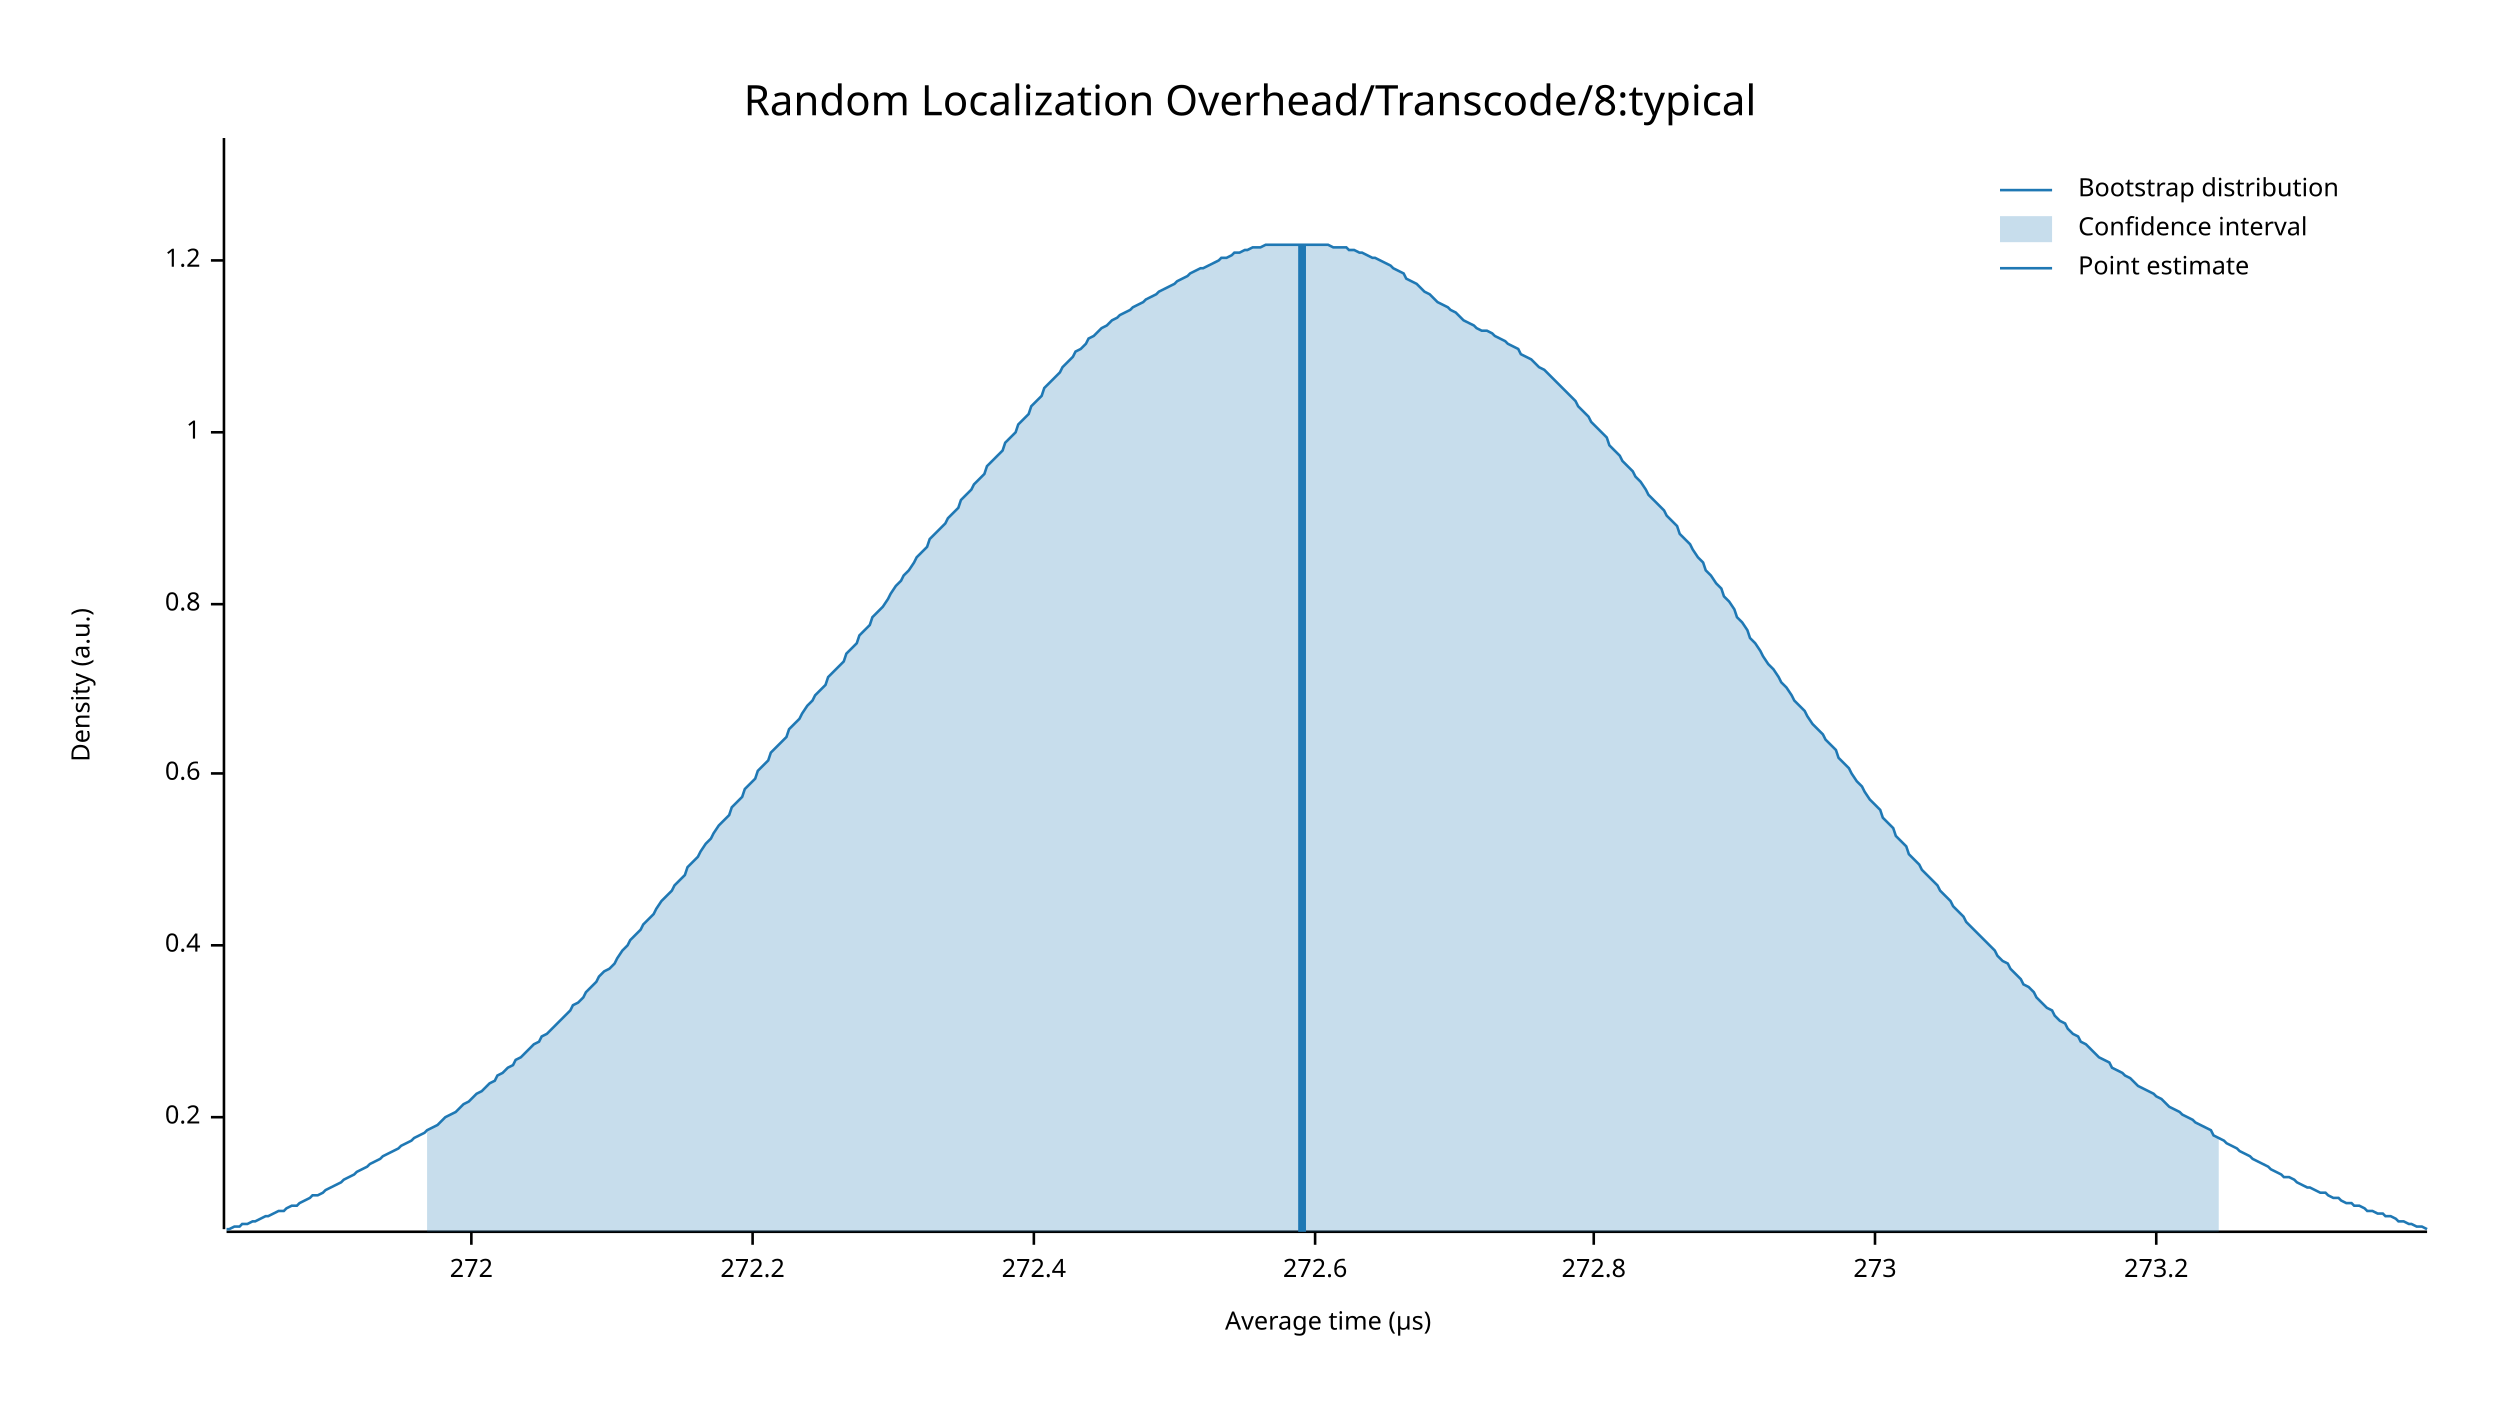
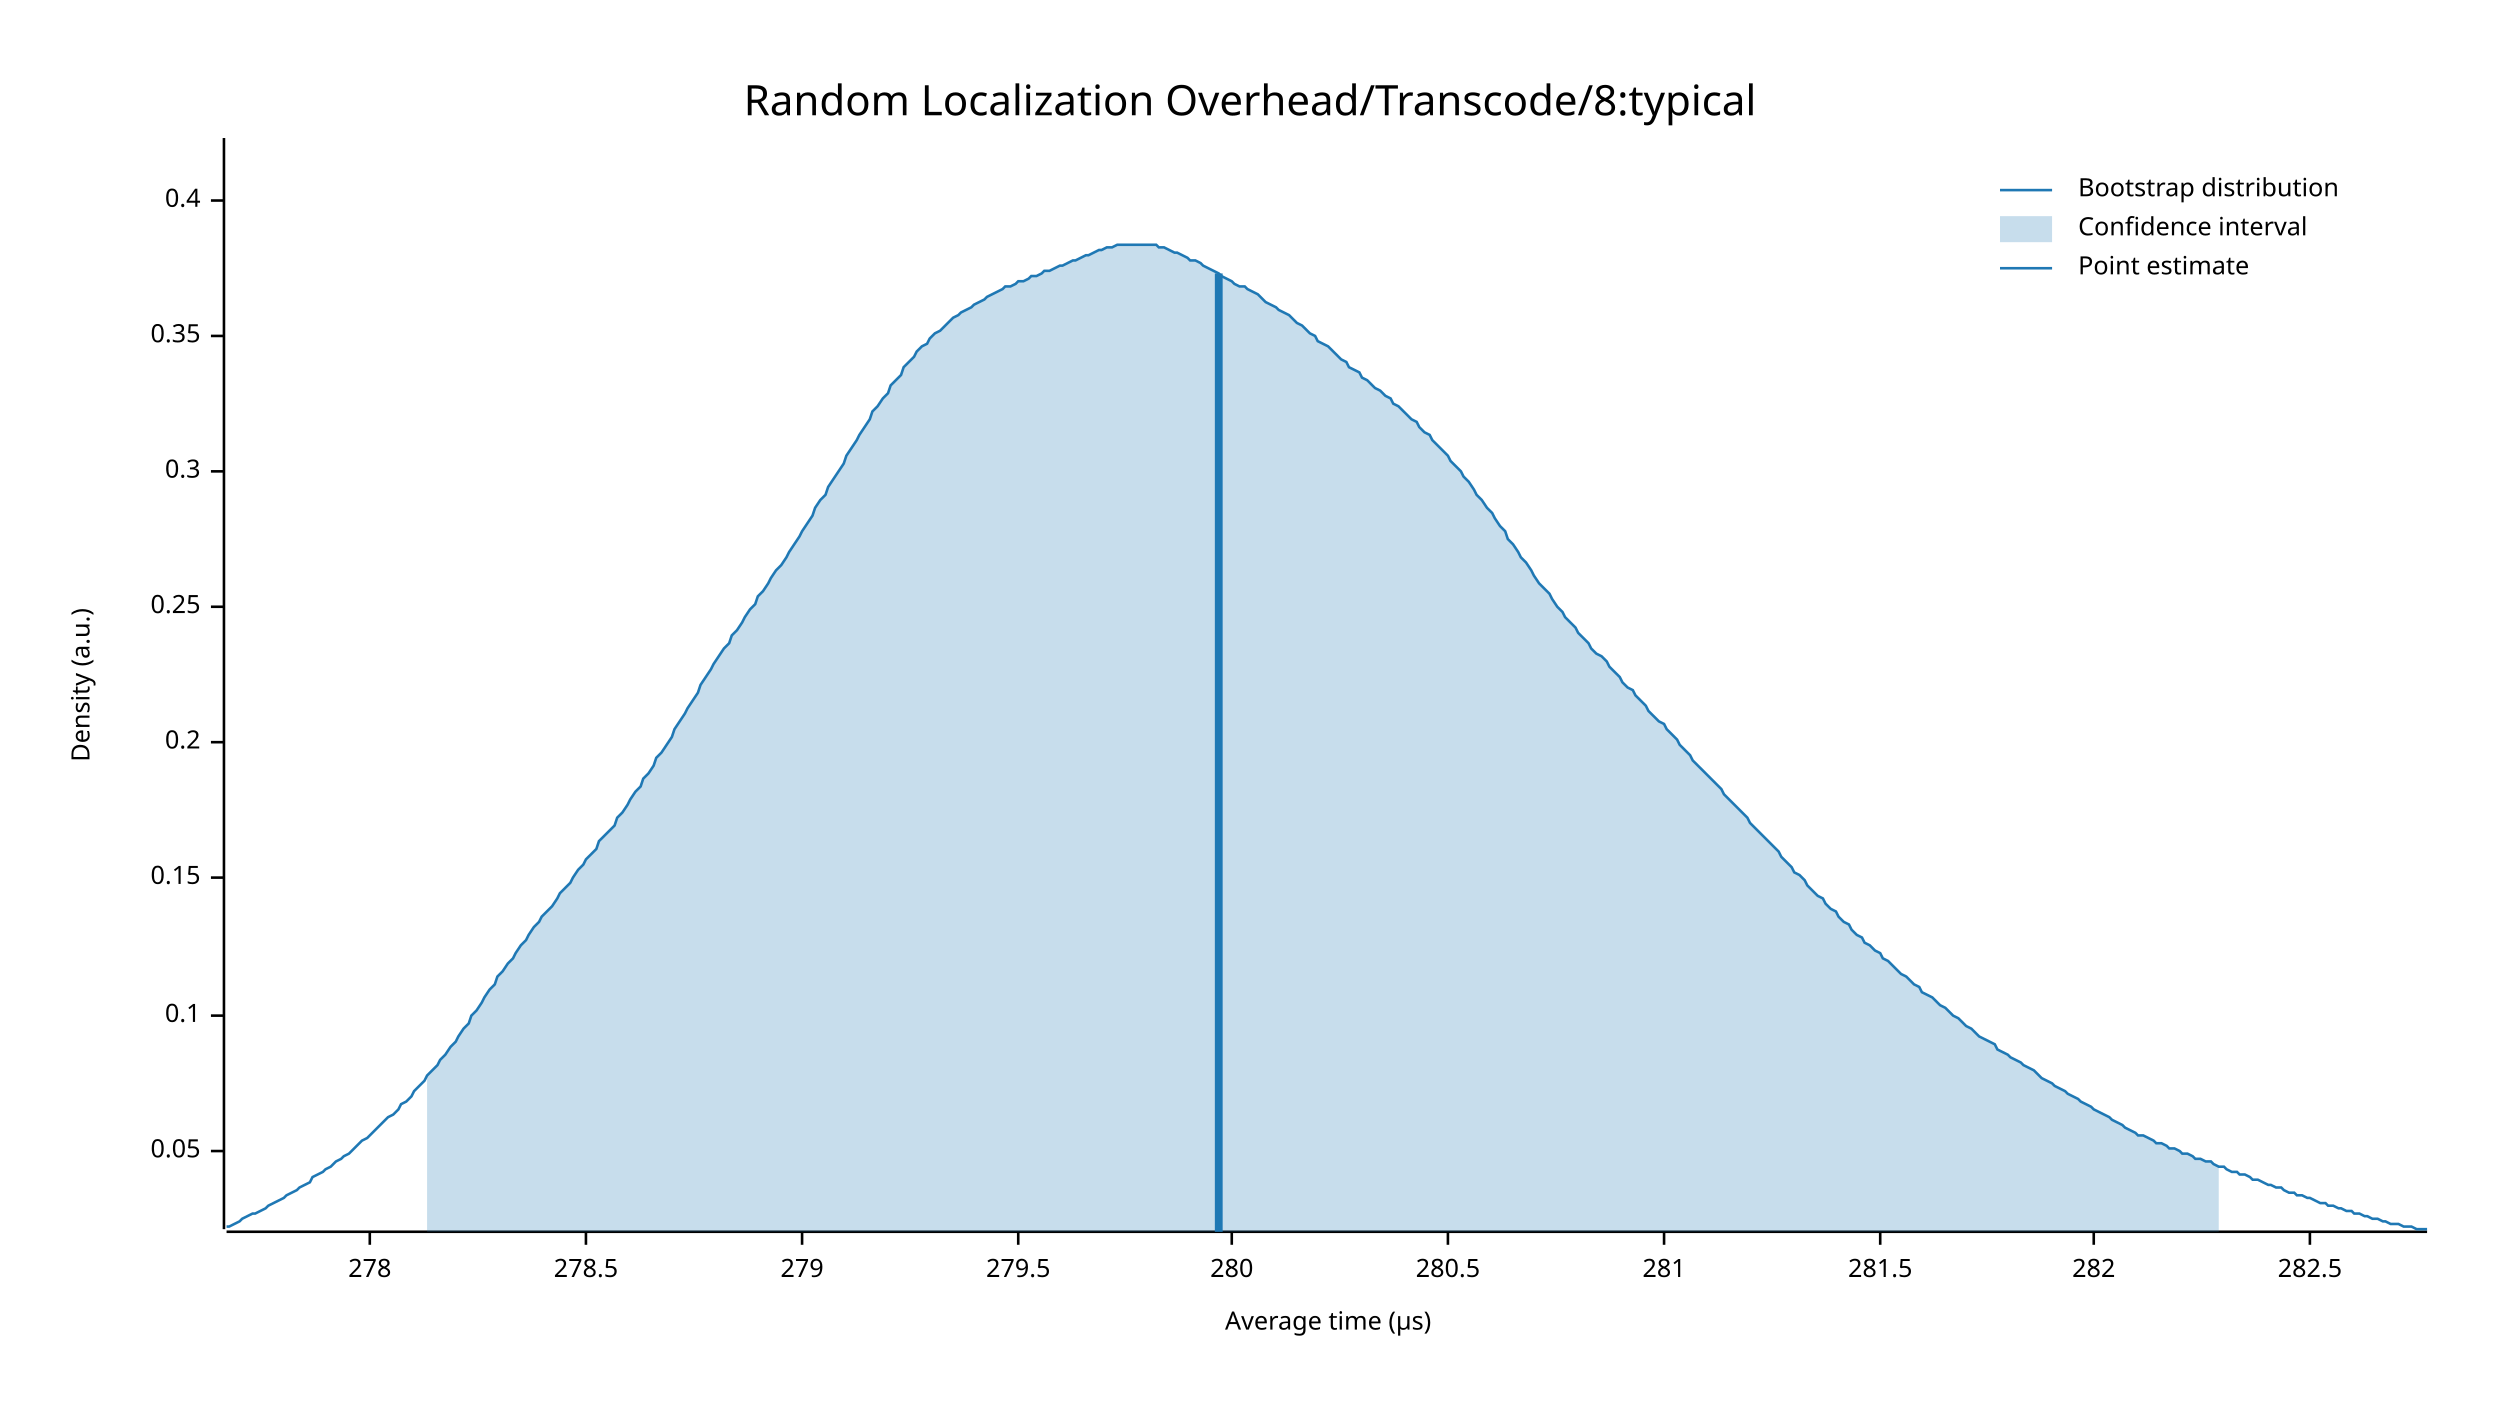
<svg xmlns="http://www.w3.org/2000/svg" width="960" height="540" viewBox="0 0 960 540">
  <text x="480" y="32" dy="0.76em" text-anchor="middle" font-family="sans-serif" font-size="16.129" opacity="1" fill="#000000">
Random Localization Overhead/Transcode/8:typical
</text>
  <text x="27" y="263" dy="0.76em" text-anchor="middle" font-family="sans-serif" font-size="9.677" opacity="1" fill="#000000" transform="rotate(270, 27, 263)">
Density (a.u.)
</text>
  <text x="510" y="513" dy="-0.5ex" text-anchor="middle" font-family="sans-serif" font-size="9.677" opacity="1" fill="#000000">
Average time (µs)
</text>
  <polyline fill="none" opacity="1" stroke="#000000" stroke-width="1" points="86,53 86,472 " />
-   <text x="77" y="429" dy="0.5ex" text-anchor="end" font-family="sans-serif" font-size="9.677" opacity="1" fill="#000000">
+   <text x="77" y="442" dy="0.5ex" text-anchor="end" font-family="sans-serif" font-size="9.677" opacity="1" fill="#000000">
+ 0.05
+ </text>
+   <polyline fill="none" opacity="1" stroke="#000000" stroke-width="1" points="81,442 86,442 " />
+   <text x="77" y="390" dy="0.5ex" text-anchor="end" font-family="sans-serif" font-size="9.677" opacity="1" fill="#000000">
+ 0.1
+ </text>
+   <polyline fill="none" opacity="1" stroke="#000000" stroke-width="1" points="81,390 86,390 " />
+   <text x="77" y="337" dy="0.5ex" text-anchor="end" font-family="sans-serif" font-size="9.677" opacity="1" fill="#000000">
+ 0.15
+ </text>
+   <polyline fill="none" opacity="1" stroke="#000000" stroke-width="1" points="81,337 86,337 " />
+   <text x="77" y="285" dy="0.5ex" text-anchor="end" font-family="sans-serif" font-size="9.677" opacity="1" fill="#000000">
0.2
</text>
-   <polyline fill="none" opacity="1" stroke="#000000" stroke-width="1" points="81,429 86,429 " />
-   <text x="77" y="363" dy="0.5ex" text-anchor="end" font-family="sans-serif" font-size="9.677" opacity="1" fill="#000000">
+   <polyline fill="none" opacity="1" stroke="#000000" stroke-width="1" points="81,285 86,285 " />
+   <text x="77" y="233" dy="0.5ex" text-anchor="end" font-family="sans-serif" font-size="9.677" opacity="1" fill="#000000">
+ 0.25
+ </text>
+   <polyline fill="none" opacity="1" stroke="#000000" stroke-width="1" points="81,233 86,233 " />
+   <text x="77" y="181" dy="0.5ex" text-anchor="end" font-family="sans-serif" font-size="9.677" opacity="1" fill="#000000">
+ 0.3
+ </text>
+   <polyline fill="none" opacity="1" stroke="#000000" stroke-width="1" points="81,181 86,181 " />
+   <text x="77" y="129" dy="0.5ex" text-anchor="end" font-family="sans-serif" font-size="9.677" opacity="1" fill="#000000">
+ 0.35
+ </text>
+   <polyline fill="none" opacity="1" stroke="#000000" stroke-width="1" points="81,129 86,129 " />
+   <text x="77" y="77" dy="0.5ex" text-anchor="end" font-family="sans-serif" font-size="9.677" opacity="1" fill="#000000">
0.4
</text>
-   <polyline fill="none" opacity="1" stroke="#000000" stroke-width="1" points="81,363 86,363 " />
-   <text x="77" y="297" dy="0.5ex" text-anchor="end" font-family="sans-serif" font-size="9.677" opacity="1" fill="#000000">
- 0.6
+   <polyline fill="none" opacity="1" stroke="#000000" stroke-width="1" points="81,77 86,77 " />
+   <polyline fill="none" opacity="1" stroke="#000000" stroke-width="1" points="87,473 932,473 " />
+   <text x="142" y="483" dy="0.76em" text-anchor="middle" font-family="sans-serif" font-size="9.677" opacity="1" fill="#000000">
+ 278
</text>
-   <polyline fill="none" opacity="1" stroke="#000000" stroke-width="1" points="81,297 86,297 " />
-   <text x="77" y="232" dy="0.5ex" text-anchor="end" font-family="sans-serif" font-size="9.677" opacity="1" fill="#000000">
- 0.8
+   <polyline fill="none" opacity="1" stroke="#000000" stroke-width="1" points="142,473 142,478 " />
+   <text x="225" y="483" dy="0.76em" text-anchor="middle" font-family="sans-serif" font-size="9.677" opacity="1" fill="#000000">
+ 278.5
</text>
-   <polyline fill="none" opacity="1" stroke="#000000" stroke-width="1" points="81,232 86,232 " />
-   <text x="77" y="166" dy="0.5ex" text-anchor="end" font-family="sans-serif" font-size="9.677" opacity="1" fill="#000000">
- 1
+   <polyline fill="none" opacity="1" stroke="#000000" stroke-width="1" points="225,473 225,478 " />
+   <text x="308" y="483" dy="0.76em" text-anchor="middle" font-family="sans-serif" font-size="9.677" opacity="1" fill="#000000">
+ 279
</text>
-   <polyline fill="none" opacity="1" stroke="#000000" stroke-width="1" points="81,166 86,166 " />
-   <text x="77" y="100" dy="0.5ex" text-anchor="end" font-family="sans-serif" font-size="9.677" opacity="1" fill="#000000">
- 1.2
+   <polyline fill="none" opacity="1" stroke="#000000" stroke-width="1" points="308,473 308,478 " />
+   <text x="391" y="483" dy="0.76em" text-anchor="middle" font-family="sans-serif" font-size="9.677" opacity="1" fill="#000000">
+ 279.5
</text>
-   <polyline fill="none" opacity="1" stroke="#000000" stroke-width="1" points="81,100 86,100 " />
-   <polyline fill="none" opacity="1" stroke="#000000" stroke-width="1" points="87,473 932,473 " />
-   <text x="181" y="483" dy="0.76em" text-anchor="middle" font-family="sans-serif" font-size="9.677" opacity="1" fill="#000000">
- 272
+   <polyline fill="none" opacity="1" stroke="#000000" stroke-width="1" points="391,473 391,478 " />
+   <text x="473" y="483" dy="0.76em" text-anchor="middle" font-family="sans-serif" font-size="9.677" opacity="1" fill="#000000">
+ 280
</text>
-   <polyline fill="none" opacity="1" stroke="#000000" stroke-width="1" points="181,473 181,478 " />
-   <text x="289" y="483" dy="0.76em" text-anchor="middle" font-family="sans-serif" font-size="9.677" opacity="1" fill="#000000">
- 272.2
+   <polyline fill="none" opacity="1" stroke="#000000" stroke-width="1" points="473,473 473,478 " />
+   <text x="556" y="483" dy="0.76em" text-anchor="middle" font-family="sans-serif" font-size="9.677" opacity="1" fill="#000000">
+ 280.5
</text>
-   <polyline fill="none" opacity="1" stroke="#000000" stroke-width="1" points="289,473 289,478 " />
-   <text x="397" y="483" dy="0.76em" text-anchor="middle" font-family="sans-serif" font-size="9.677" opacity="1" fill="#000000">
- 272.4
+   <polyline fill="none" opacity="1" stroke="#000000" stroke-width="1" points="556,473 556,478 " />
+   <text x="639" y="483" dy="0.76em" text-anchor="middle" font-family="sans-serif" font-size="9.677" opacity="1" fill="#000000">
+ 281
</text>
-   <polyline fill="none" opacity="1" stroke="#000000" stroke-width="1" points="397,473 397,478 " />
-   <text x="505" y="483" dy="0.76em" text-anchor="middle" font-family="sans-serif" font-size="9.677" opacity="1" fill="#000000">
- 272.6
+   <polyline fill="none" opacity="1" stroke="#000000" stroke-width="1" points="639,473 639,478 " />
+   <text x="722" y="483" dy="0.76em" text-anchor="middle" font-family="sans-serif" font-size="9.677" opacity="1" fill="#000000">
+ 281.5
</text>
-   <polyline fill="none" opacity="1" stroke="#000000" stroke-width="1" points="505,473 505,478 " />
-   <text x="612" y="483" dy="0.76em" text-anchor="middle" font-family="sans-serif" font-size="9.677" opacity="1" fill="#000000">
- 272.8
+   <polyline fill="none" opacity="1" stroke="#000000" stroke-width="1" points="722,473 722,478 " />
+   <text x="804" y="483" dy="0.76em" text-anchor="middle" font-family="sans-serif" font-size="9.677" opacity="1" fill="#000000">
+ 282
</text>
-   <polyline fill="none" opacity="1" stroke="#000000" stroke-width="1" points="612,473 612,478 " />
-   <text x="720" y="483" dy="0.76em" text-anchor="middle" font-family="sans-serif" font-size="9.677" opacity="1" fill="#000000">
- 273
+   <polyline fill="none" opacity="1" stroke="#000000" stroke-width="1" points="804,473 804,478 " />
+   <text x="887" y="483" dy="0.76em" text-anchor="middle" font-family="sans-serif" font-size="9.677" opacity="1" fill="#000000">
+ 282.5
</text>
-   <polyline fill="none" opacity="1" stroke="#000000" stroke-width="1" points="720,473 720,478 " />
-   <text x="828" y="483" dy="0.76em" text-anchor="middle" font-family="sans-serif" font-size="9.677" opacity="1" fill="#000000">
- 273.2
- </text>
-   <polyline fill="none" opacity="1" stroke="#000000" stroke-width="1" points="828,473 828,478 " />
-   <polyline fill="none" opacity="1" stroke="#1F78B4" stroke-width="1" points="87,472 88,472 90,471 92,471 93,470 95,470 97,469 98,469 100,468 102,467 103,467 105,466 107,465 109,465 110,464 112,463 114,463 115,462 117,461 119,460 120,459 122,459 124,458 125,457 127,456 129,455 131,454 132,453 134,452 136,451 137,450 139,449 141,448 142,447 144,446 146,445 147,444 149,443 151,442 153,441 154,440 156,439 158,438 159,437 161,436 163,435 164,434 166,433 168,432 169,431 171,429 173,428 175,427 176,426 178,424 180,423 181,422 183,420 185,419 186,418 188,416 190,415 191,413 193,412 195,410 197,409 198,407 200,406 202,404 203,403 205,401 207,400 208,398 210,397 212,395 214,393 215,392 217,390 219,388 220,386 222,385 224,383 225,381 227,379 229,377 230,375 232,373 234,372 236,370 237,368 239,365 241,363 242,361 244,359 246,357 247,355 249,353 251,351 252,349 254,346 256,344 258,342 259,340 261,338 263,336 264,333 266,331 268,329 269,327 271,324 273,322 274,320 276,317 278,315 280,313 281,310 283,308 285,306 286,303 288,301 290,299 291,296 293,294 295,292 296,289 298,287 300,285 302,283 303,280 305,278 307,276 308,274 310,271 312,269 313,267 315,265 317,263 318,260 320,258 322,256 324,254 325,251 327,249 329,247 330,244 332,242 334,240 335,237 337,235 339,233 341,230 342,228 344,225 346,223 347,221 349,219 351,216 352,214 354,212 356,210 357,207 359,205 361,203 363,201 364,199 366,197 368,195 369,192 371,190 373,188 374,186 376,184 378,182 379,179 381,177 383,175 385,173 386,170 388,168 390,166 391,163 393,161 395,159 396,156 398,154 400,152 401,149 403,147 405,145 407,143 408,141 410,139 412,137 413,135 415,134 417,132 418,130 420,129 422,127 423,126 425,125 427,123 429,122 430,121 432,120 434,119 435,118 437,117 439,116 440,115 442,114 444,113 445,112 447,111 449,110 451,109 452,108 454,107 456,106 457,105 459,104 461,103 462,103 464,102 466,101 468,100 469,99 471,99 473,98 474,97 476,97 478,96 479,96 481,95 483,95 484,95 486,94 488,94 490,94 491,94 493,94 495,94 496,94 498,94 500,94 501,94 503,94 505,94 506,94 508,94 510,94 512,95 513,95 515,95 517,95 518,96 520,96 522,97 523,97 525,98 527,99 528,99 530,100 532,101 534,102 535,103 537,104 539,105 540,107 542,108 544,109 545,110 547,112 549,113 550,114 552,116 554,117 556,118 557,119 559,120 561,122 562,123 564,124 566,125 567,126 569,127 571,127 573,128 574,129 576,130 578,131 579,132 581,133 583,134 584,136 586,137 588,138 589,139 591,141 593,142 595,144 596,145 598,147 600,149 601,150 603,152 605,154 606,156 608,158 610,160 611,162 613,164 615,166 617,168 618,171 620,173 622,175 623,177 625,179 627,181 628,183 630,185 632,188 633,190 635,192 637,194 639,196 640,198 642,200 644,202 645,205 647,207 649,209 650,211 652,214 654,216 655,219 657,221 659,224 661,226 662,229 664,231 666,234 667,237 669,239 671,242 672,245 674,247 676,250 677,252 679,255 681,257 683,260 684,262 686,264 688,267 689,269 691,271 693,273 694,275 696,278 698,280 700,282 701,284 703,286 705,288 706,291 708,293 710,295 711,297 713,300 715,302 716,304 718,307 720,309 722,311 723,314 725,316 727,318 728,321 730,323 732,325 733,328 735,330 737,332 738,334 740,336 742,338 744,340 745,342 747,344 749,346 750,348 752,350 754,352 755,354 757,356 759,358 760,359 762,361 764,363 766,365 767,367 769,369 771,370 772,372 774,374 776,376 777,378 779,379 781,381 782,383 784,385 786,387 788,388 789,390 791,392 793,393 794,395 796,397 798,398 799,400 801,401 803,403 804,404 806,406 808,407 810,408 811,410 813,411 815,412 816,413 818,414 820,416 821,417 823,418 825,419 827,420 828,421 830,422 832,424 833,425 835,426 837,427 838,428 840,429 842,430 843,431 845,432 847,433 849,434 850,436 852,437 854,438 855,439 857,440 859,441 860,442 862,443 864,444 865,445 867,446 869,447 871,448 872,449 874,450 876,451 877,452 879,452 881,453 882,454 884,455 886,456 887,456 889,457 891,458 893,458 894,459 896,460 898,460 899,461 901,462 903,462 904,463 906,463 908,464 909,465 911,465 913,466 915,466 916,467 918,467 920,468 921,469 923,469 925,470 926,470 928,471 930,471 932,472 " />
-   <polygon opacity="0.25" fill="#1F78B4" points="164,434 166,433 168,432 169,431 171,429 173,428 175,427 176,426 178,424 180,423 181,422 183,420 185,419 186,418 188,416 190,415 191,413 193,412 195,410 197,409 198,407 200,406 202,404 203,403 205,401 207,400 208,398 210,397 212,395 214,393 215,392 217,390 219,388 220,386 222,385 224,383 225,381 227,379 229,377 230,375 232,373 234,372 236,370 237,368 239,365 241,363 242,361 244,359 246,357 247,355 249,353 251,351 252,349 254,346 256,344 258,342 259,340 261,338 263,336 264,333 266,331 268,329 269,327 271,324 273,322 274,320 276,317 278,315 280,313 281,310 283,308 285,306 286,303 288,301 290,299 291,296 293,294 295,292 296,289 298,287 300,285 302,283 303,280 305,278 307,276 308,274 310,271 312,269 313,267 315,265 317,263 318,260 320,258 322,256 324,254 325,251 327,249 329,247 330,244 332,242 334,240 335,237 337,235 339,233 341,230 342,228 344,225 346,223 347,221 349,219 351,216 352,214 354,212 356,210 357,207 359,205 361,203 363,201 364,199 366,197 368,195 369,192 371,190 373,188 374,186 376,184 378,182 379,179 381,177 383,175 385,173 386,170 388,168 390,166 391,163 393,161 395,159 396,156 398,154 400,152 401,149 403,147 405,145 407,143 408,141 410,139 412,137 413,135 415,134 417,132 418,130 420,129 422,127 423,126 425,125 427,123 429,122 430,121 432,120 434,119 435,118 437,117 439,116 440,115 442,114 444,113 445,112 447,111 449,110 451,109 452,108 454,107 456,106 457,105 459,104 461,103 462,103 464,102 466,101 468,100 469,99 471,99 473,98 474,97 476,97 478,96 479,96 481,95 483,95 484,95 486,94 488,94 490,94 491,94 493,94 495,94 496,94 498,94 500,94 501,94 503,94 505,94 506,94 508,94 510,94 512,95 513,95 515,95 517,95 518,96 520,96 522,97 523,97 525,98 527,99 528,99 530,100 532,101 534,102 535,103 537,104 539,105 540,107 542,108 544,109 545,110 547,112 549,113 550,114 552,116 554,117 556,118 557,119 559,120 561,122 562,123 564,124 566,125 567,126 569,127 571,127 573,128 574,129 576,130 578,131 579,132 581,133 583,134 584,136 586,137 588,138 589,139 591,141 593,142 595,144 596,145 598,147 600,149 601,150 603,152 605,154 606,156 608,158 610,160 611,162 613,164 615,166 617,168 618,171 620,173 622,175 623,177 625,179 627,181 628,183 630,185 632,188 633,190 635,192 637,194 639,196 640,198 642,200 644,202 645,205 647,207 649,209 650,211 652,214 654,216 655,219 657,221 659,224 661,226 662,229 664,231 666,234 667,237 669,239 671,242 672,245 674,247 676,250 677,252 679,255 681,257 683,260 684,262 686,264 688,267 689,269 691,271 693,273 694,275 696,278 698,280 700,282 701,284 703,286 705,288 706,291 708,293 710,295 711,297 713,300 715,302 716,304 718,307 720,309 722,311 723,314 725,316 727,318 728,321 730,323 732,325 733,328 735,330 737,332 738,334 740,336 742,338 744,340 745,342 747,344 749,346 750,348 752,350 754,352 755,354 757,356 759,358 760,359 762,361 764,363 766,365 767,367 769,369 771,370 772,372 774,374 776,376 777,378 779,379 781,381 782,383 784,385 786,387 788,388 789,390 791,392 793,393 794,395 796,397 798,398 799,400 801,401 803,403 804,404 806,406 808,407 810,408 811,410 813,411 815,412 816,413 818,414 820,416 821,417 823,418 825,419 827,420 828,421 830,422 832,424 833,425 835,426 837,427 838,428 840,429 842,430 843,431 845,432 847,433 849,434 850,436 852,437 852,473 164,473 " />
-   <polyline fill="none" opacity="1" stroke="#1F78B4" stroke-width="3" points="500,473 500,94 " />
+   <polyline fill="none" opacity="1" stroke="#000000" stroke-width="1" points="887,473 887,478 " />
+   <polyline fill="none" opacity="1" stroke="#1F78B4" stroke-width="1" points="87,471 88,471 90,470 92,469 93,468 95,467 97,466 98,466 100,465 102,464 103,463 105,462 107,461 109,460 110,459 112,458 114,457 115,456 117,455 119,454 120,452 122,451 124,450 125,449 127,448 129,446 131,445 132,444 134,443 136,441 137,440 139,438 141,437 142,436 144,434 146,432 147,431 149,429 151,428 153,426 154,424 156,423 158,421 159,419 161,417 163,415 164,413 166,411 168,409 169,407 171,405 173,402 175,400 176,398 178,395 180,393 181,390 183,388 185,385 186,383 188,380 190,378 191,375 193,373 195,370 197,368 198,366 200,363 202,361 203,359 205,356 207,354 208,352 210,350 212,348 214,345 215,343 217,341 219,339 220,337 222,334 224,332 225,330 227,328 229,326 230,323 232,321 234,319 236,317 237,314 239,312 241,309 242,307 244,304 246,302 247,299 249,297 251,294 252,291 254,289 256,286 258,283 259,280 261,277 263,274 264,272 266,269 268,266 269,263 271,260 273,257 274,255 276,252 278,249 280,247 281,244 283,242 285,239 286,237 288,234 290,232 291,229 293,227 295,224 296,222 298,219 300,217 302,214 303,212 305,209 307,206 308,204 310,201 312,198 313,195 315,192 317,190 318,187 320,184 322,181 324,178 325,175 327,172 329,169 330,167 332,164 334,161 335,158 337,156 339,153 341,151 342,148 344,146 346,144 347,141 349,139 351,137 352,135 354,133 356,132 357,130 359,128 361,127 363,125 364,124 366,122 368,121 369,120 371,119 373,118 374,117 376,116 378,115 379,114 381,113 383,112 385,111 386,110 388,110 390,109 391,108 393,108 395,107 396,106 398,106 400,105 401,104 403,104 405,103 407,102 408,102 410,101 412,100 413,100 415,99 417,98 418,98 420,97 422,96 423,96 425,95 427,95 429,94 430,94 432,94 434,94 435,94 437,94 439,94 440,94 442,94 444,94 445,95 447,95 449,96 451,97 452,97 454,98 456,99 457,100 459,100 461,101 462,102 464,103 466,104 468,105 469,106 471,107 473,108 474,109 476,110 478,110 479,111 481,112 483,113 484,114 486,116 488,117 490,118 491,119 493,120 495,121 496,122 498,124 500,125 501,126 503,128 505,129 506,131 508,132 510,133 512,135 513,136 515,138 517,139 518,141 520,142 522,143 523,145 525,146 527,148 528,149 530,150 532,152 534,153 535,155 537,156 539,158 540,159 542,161 544,162 545,164 547,166 549,167 550,169 552,171 554,173 556,175 557,177 559,179 561,181 562,183 564,185 566,188 567,190 569,192 571,195 573,197 574,199 576,202 578,204 579,207 581,209 583,212 584,214 586,216 588,219 589,221 591,224 593,226 595,228 596,230 598,233 600,235 601,237 603,239 605,241 606,243 608,245 610,247 611,249 613,251 615,252 617,254 618,256 620,258 622,260 623,262 625,264 627,265 628,267 630,269 632,271 633,273 635,275 637,277 639,278 640,280 642,282 644,284 645,286 647,288 649,290 650,292 652,294 654,296 655,297 657,299 659,301 661,303 662,305 664,307 666,309 667,310 669,312 671,314 672,316 674,318 676,320 677,321 679,323 681,325 683,327 684,329 686,331 688,333 689,335 691,336 693,338 694,340 696,342 698,344 700,345 701,347 703,349 705,350 706,352 708,354 710,355 711,357 713,359 715,360 716,362 718,363 720,365 722,366 723,368 725,369 727,371 728,372 730,374 732,375 733,376 735,378 737,379 738,381 740,382 742,383 744,385 745,386 747,387 749,389 750,390 752,391 754,393 755,394 757,395 759,397 760,398 762,399 764,400 766,401 767,403 769,404 771,405 772,406 774,407 776,408 777,409 779,410 781,411 782,412 784,414 786,415 788,416 789,417 791,418 793,419 794,420 796,421 798,422 799,423 801,424 803,425 804,426 806,427 808,428 810,429 811,430 813,431 815,432 816,433 818,434 820,435 821,436 823,436 825,437 827,438 828,439 830,439 832,440 833,441 835,441 837,442 838,443 840,443 842,444 843,445 845,445 847,446 849,446 850,447 852,448 854,448 855,449 857,450 859,450 860,451 862,451 864,452 865,453 867,453 869,454 871,455 872,455 874,456 876,456 877,457 879,458 881,458 882,459 884,459 886,460 887,460 889,461 891,462 893,462 894,463 896,463 898,464 899,464 901,465 903,465 904,466 906,466 908,467 909,467 911,468 913,468 915,469 916,469 918,470 920,470 921,470 923,471 925,471 926,471 928,472 930,472 932,472 " />
+   <polygon opacity="0.25" fill="#1F78B4" points="164,413 166,411 168,409 169,407 171,405 173,402 175,400 176,398 178,395 180,393 181,390 183,388 185,385 186,383 188,380 190,378 191,375 193,373 195,370 197,368 198,366 200,363 202,361 203,359 205,356 207,354 208,352 210,350 212,348 214,345 215,343 217,341 219,339 220,337 222,334 224,332 225,330 227,328 229,326 230,323 232,321 234,319 236,317 237,314 239,312 241,309 242,307 244,304 246,302 247,299 249,297 251,294 252,291 254,289 256,286 258,283 259,280 261,277 263,274 264,272 266,269 268,266 269,263 271,260 273,257 274,255 276,252 278,249 280,247 281,244 283,242 285,239 286,237 288,234 290,232 291,229 293,227 295,224 296,222 298,219 300,217 302,214 303,212 305,209 307,206 308,204 310,201 312,198 313,195 315,192 317,190 318,187 320,184 322,181 324,178 325,175 327,172 329,169 330,167 332,164 334,161 335,158 337,156 339,153 341,151 342,148 344,146 346,144 347,141 349,139 351,137 352,135 354,133 356,132 357,130 359,128 361,127 363,125 364,124 366,122 368,121 369,120 371,119 373,118 374,117 376,116 378,115 379,114 381,113 383,112 385,111 386,110 388,110 390,109 391,108 393,108 395,107 396,106 398,106 400,105 401,104 403,104 405,103 407,102 408,102 410,101 412,100 413,100 415,99 417,98 418,98 420,97 422,96 423,96 425,95 427,95 429,94 430,94 432,94 434,94 435,94 437,94 439,94 440,94 442,94 444,94 445,95 447,95 449,96 451,97 452,97 454,98 456,99 457,100 459,100 461,101 462,102 464,103 466,104 468,105 469,106 471,107 473,108 474,109 476,110 478,110 479,111 481,112 483,113 484,114 486,116 488,117 490,118 491,119 493,120 495,121 496,122 498,124 500,125 501,126 503,128 505,129 506,131 508,132 510,133 512,135 513,136 515,138 517,139 518,141 520,142 522,143 523,145 525,146 527,148 528,149 530,150 532,152 534,153 535,155 537,156 539,158 540,159 542,161 544,162 545,164 547,166 549,167 550,169 552,171 554,173 556,175 557,177 559,179 561,181 562,183 564,185 566,188 567,190 569,192 571,195 573,197 574,199 576,202 578,204 579,207 581,209 583,212 584,214 586,216 588,219 589,221 591,224 593,226 595,228 596,230 598,233 600,235 601,237 603,239 605,241 606,243 608,245 610,247 611,249 613,251 615,252 617,254 618,256 620,258 622,260 623,262 625,264 627,265 628,267 630,269 632,271 633,273 635,275 637,277 639,278 640,280 642,282 644,284 645,286 647,288 649,290 650,292 652,294 654,296 655,297 657,299 659,301 661,303 662,305 664,307 666,309 667,310 669,312 671,314 672,316 674,318 676,320 677,321 679,323 681,325 683,327 684,329 686,331 688,333 689,335 691,336 693,338 694,340 696,342 698,344 700,345 701,347 703,349 705,350 706,352 708,354 710,355 711,357 713,359 715,360 716,362 718,363 720,365 722,366 723,368 725,369 727,371 728,372 730,374 732,375 733,376 735,378 737,379 738,381 740,382 742,383 744,385 745,386 747,387 749,389 750,390 752,391 754,393 755,394 757,395 759,397 760,398 762,399 764,400 766,401 767,403 769,404 771,405 772,406 774,407 776,408 777,409 779,410 781,411 782,412 784,414 786,415 788,416 789,417 791,418 793,419 794,420 796,421 798,422 799,423 801,424 803,425 804,426 806,427 808,428 810,429 811,430 813,431 815,432 816,433 818,434 820,435 821,436 823,436 825,437 827,438 828,439 830,439 832,440 833,441 835,441 837,442 838,443 840,443 842,444 843,445 845,445 847,446 849,446 850,447 852,448 852,473 164,473 " />
+   <polyline fill="none" opacity="1" stroke="#1F78B4" stroke-width="3" points="468,473 468,105 " />
  <text x="798" y="68" dy="0.76em" text-anchor="start" font-family="sans-serif" font-size="9.677" opacity="1" fill="#000000">
Bootstrap distribution
</text>
  <text x="798" y="83" dy="0.76em" text-anchor="start" font-family="sans-serif" font-size="9.677" opacity="1" fill="#000000">
Confidence interval
</text>
  <text x="798" y="98" dy="0.76em" text-anchor="start" font-family="sans-serif" font-size="9.677" opacity="1" fill="#000000">
Point estimate
</text>
  <polyline fill="none" opacity="1" stroke="#1F78B4" stroke-width="1" points="768,73 788,73 " />
  <rect x="768" y="83" width="20" height="10" opacity="0.25" fill="#1F78B4" stroke="none" />
  <polyline fill="none" opacity="1" stroke="#1F78B4" stroke-width="1" points="768,103 788,103 " />
</svg>
